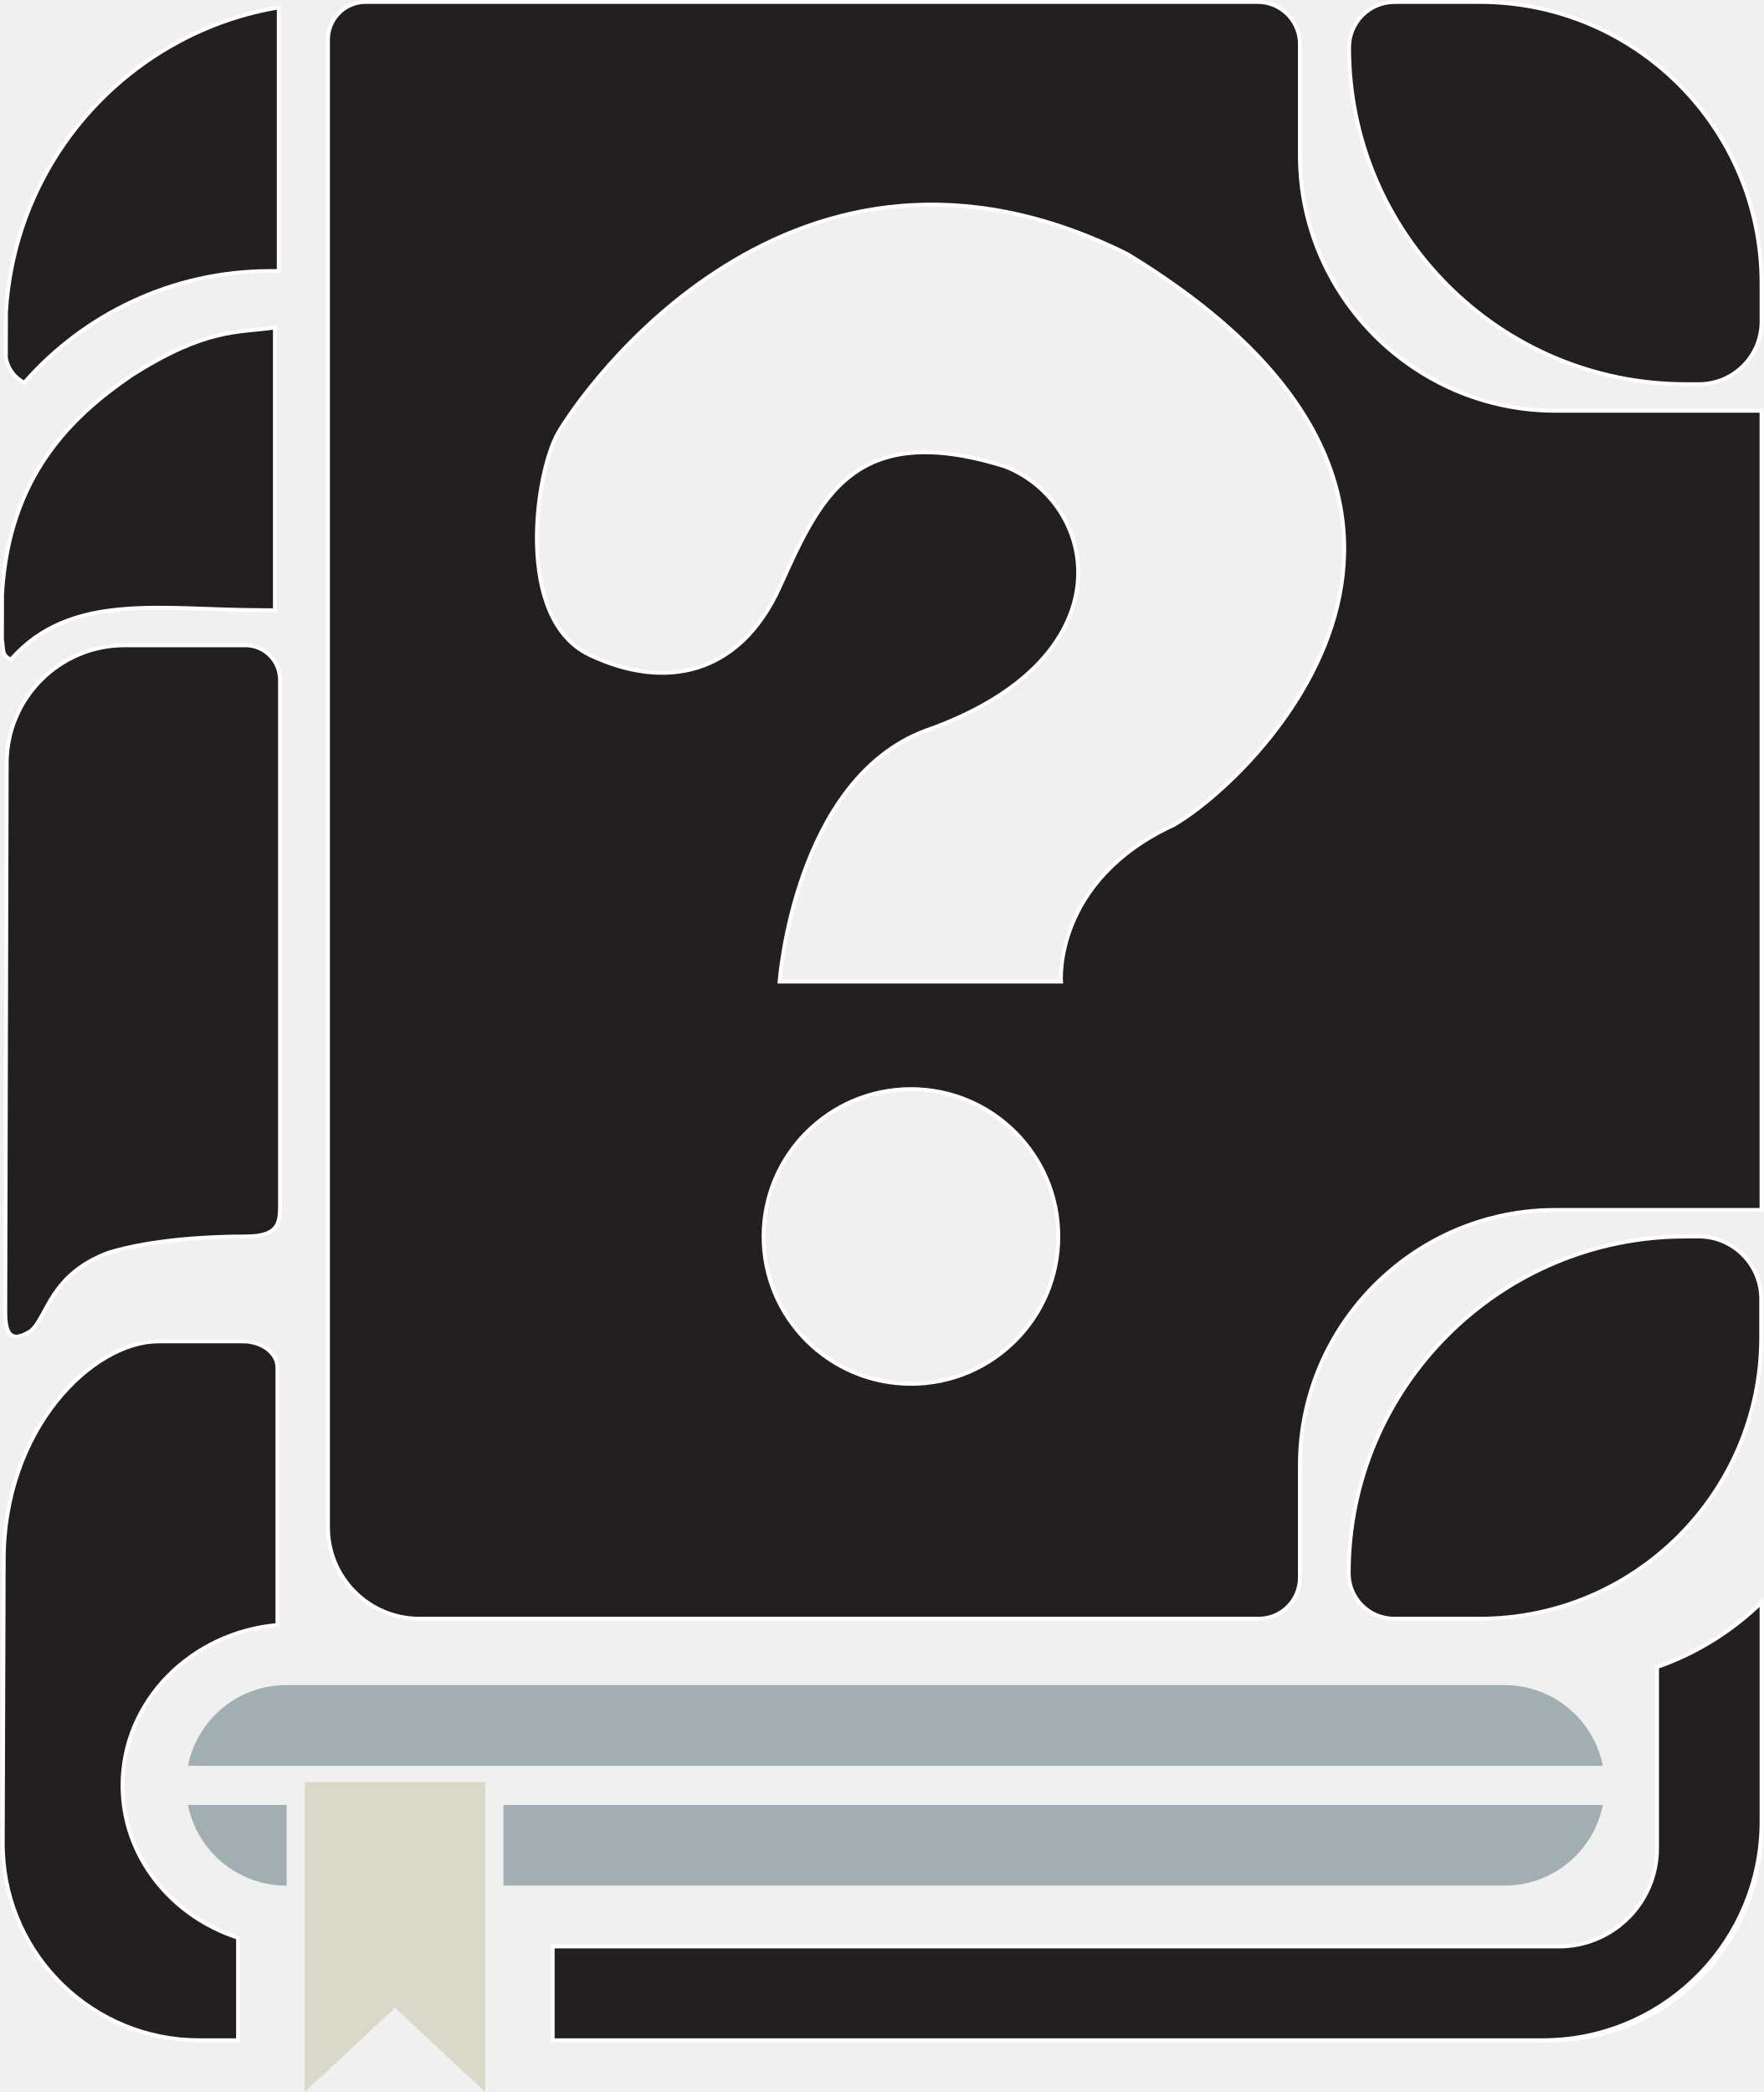
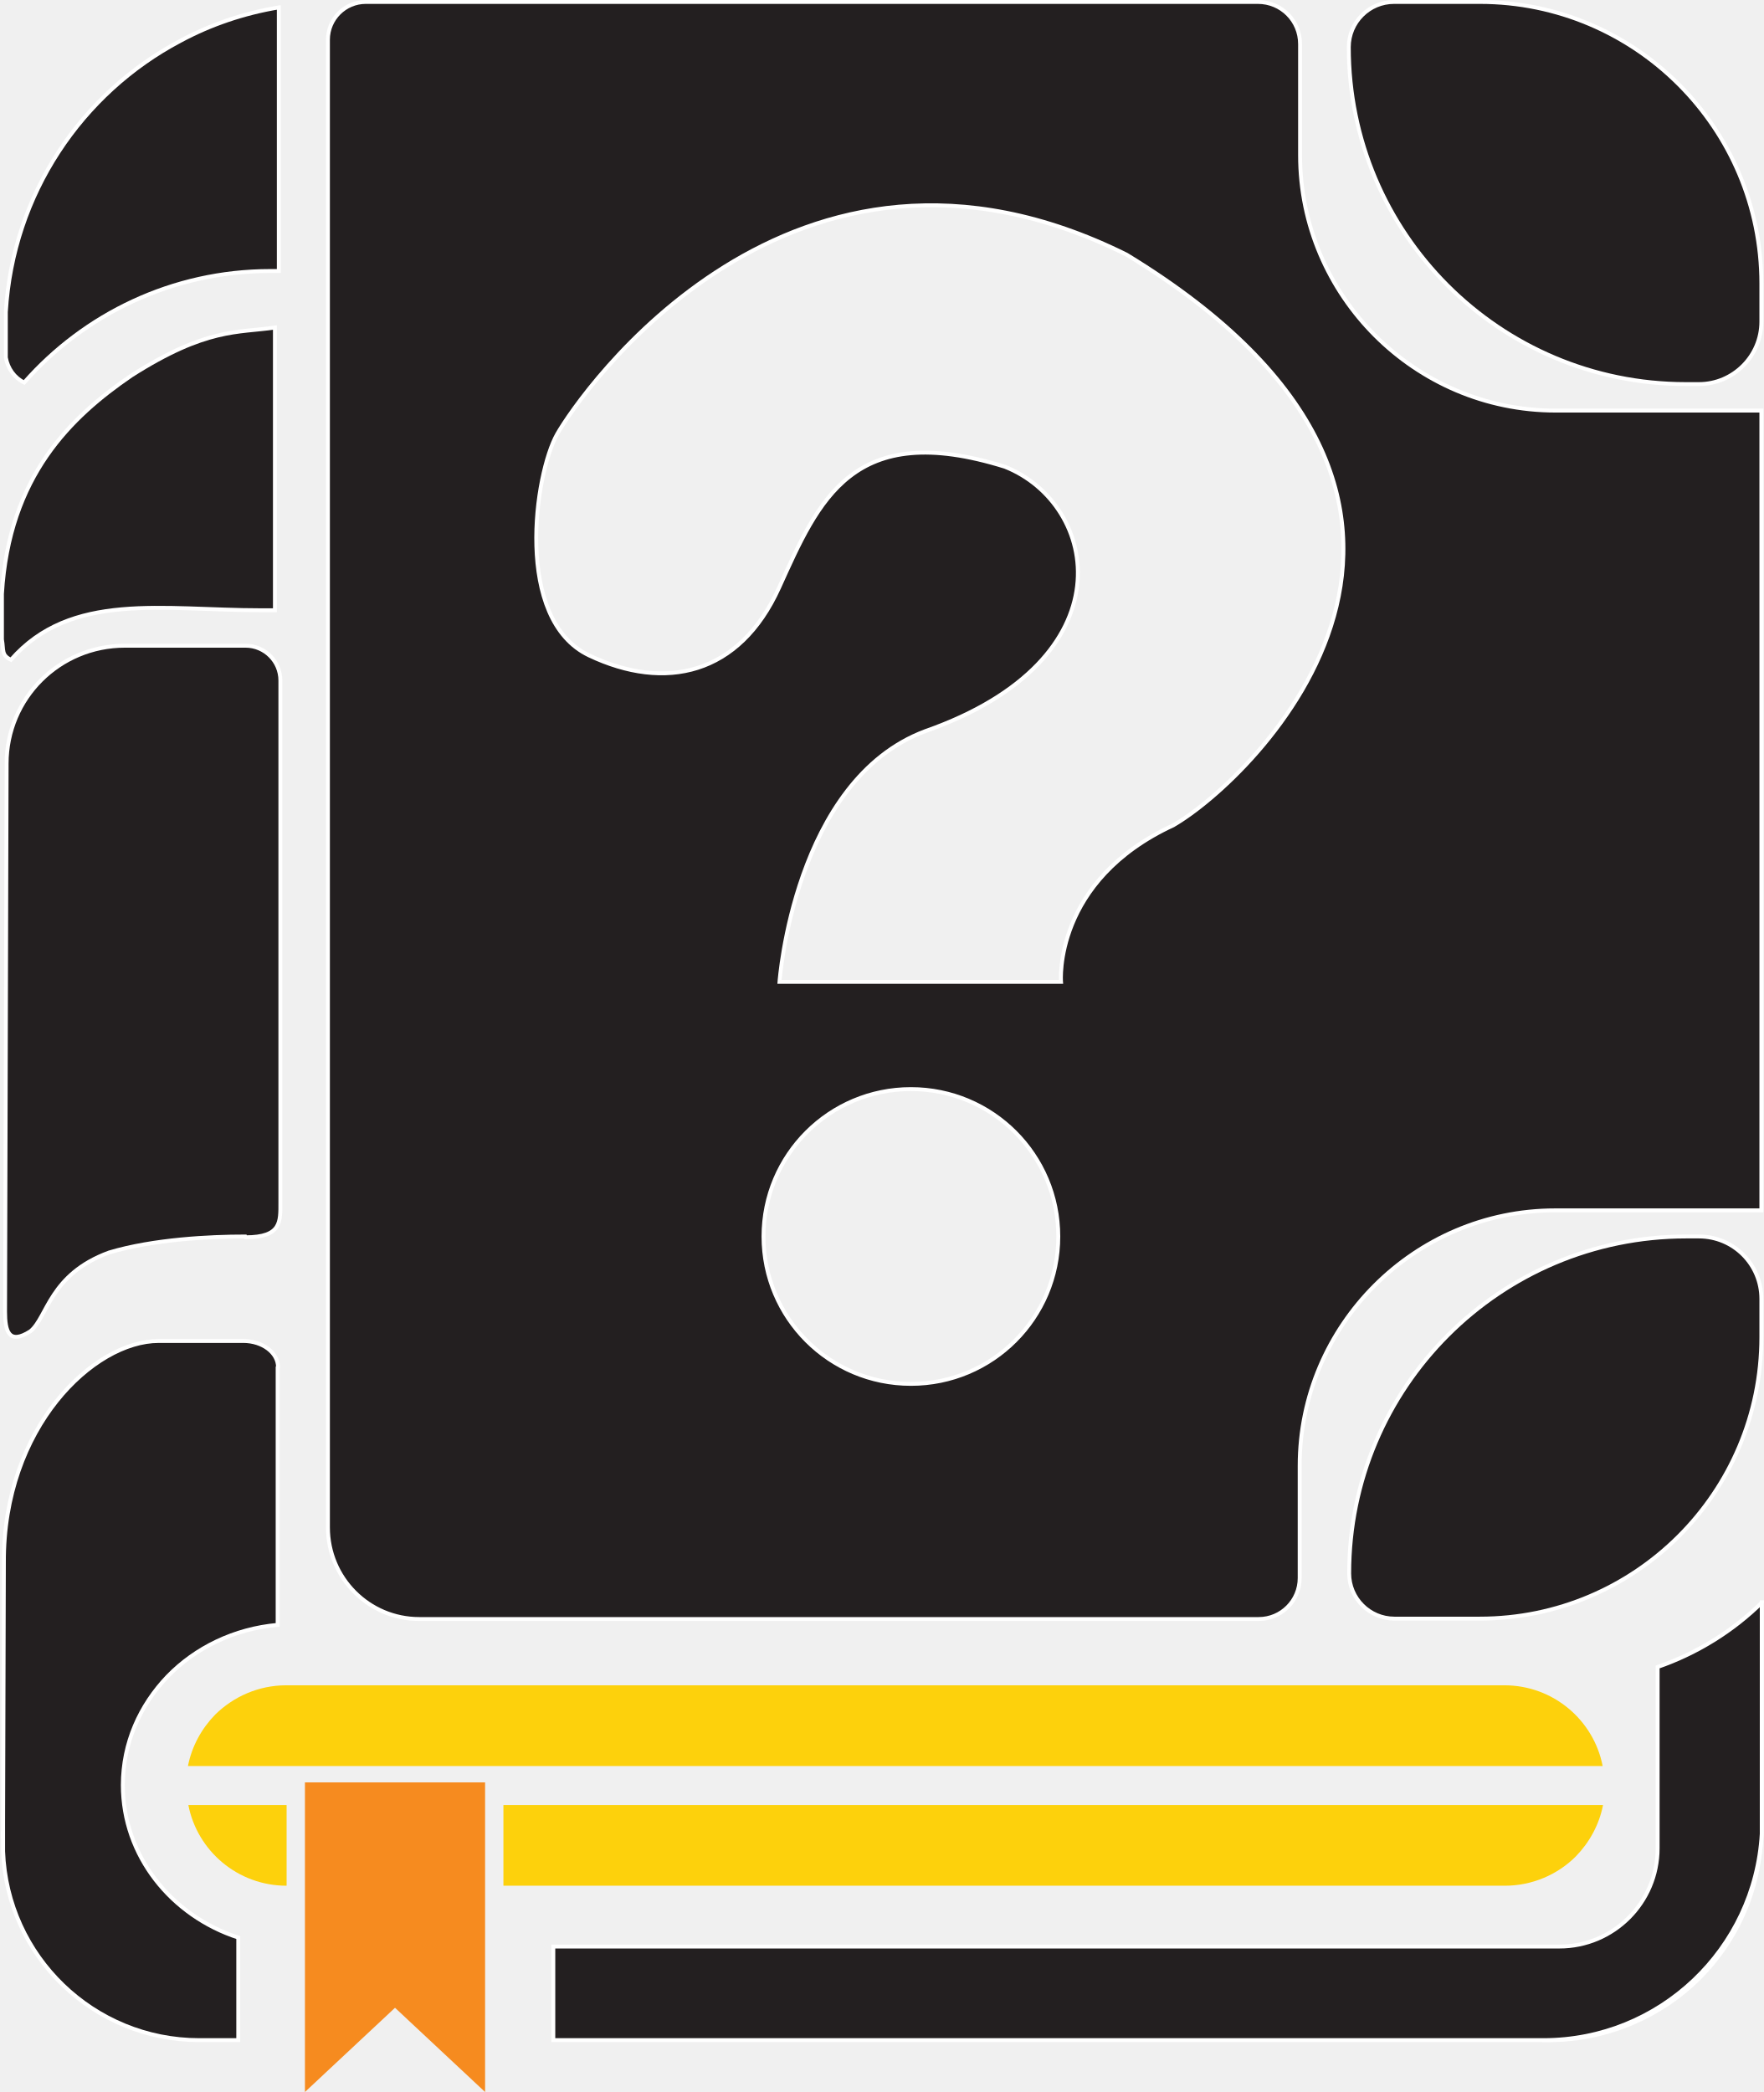
- <svg xmlns="http://www.w3.org/2000/svg" id="Layer_1" viewBox="0 0 452.27 536.52">
+ <svg xmlns="http://www.w3.org/2000/svg" version="1.1" viewBox="0 0 452.3 536.5">
  <defs>
    <style>
      .cls-1 {
-         fill: #a1afb2;
+         fill: #231f20;
+       }
+ 
+       .cls-1, .cls-2 {
+         stroke: #fff;
+         stroke-miterlimit: 10;
      }

      .cls-2 {
        fill: #fff;
      }

-       .cls-2, .cls-3 {
-         stroke: #fff;
-         stroke-miterlimit: 10;
+       .cls-3 {
+         fill: #fdd10c;
      }

      .cls-4 {
-         fill: #dad8c9;
-       }
- 
-       .cls-3 {
-         fill: #231f20;
+         fill: #f68b1f;
      }
    </style>
  </defs>
-   <path class="cls-3" d="M432.26,317.11h3.38c8.85,0,16.04,7.19,16.04,16.04v9.78c0,39.85-32.36,72.21-72.21,72.21h-21.93c-6.43,0-11.65-5.22-11.65-11.65h0c0-47.67,38.7-86.37,86.37-86.37Z" />
-   <path class="cls-3" d="M357.63.5h21.93c39.85,0,72.21,32.36,72.21,72.21v9.78c0,8.85-7.19,16.04-16.04,16.04h-3.38c-47.67,0-86.37-38.7-86.37-86.37h0c0-6.43,5.22-11.65,11.65-11.65Z" />
-   <path class="cls-3" d="M62.94,317.11c-9.12,0-23.5.71-34.89,4.08-15.33,5.62-15.84,16.59-20.18,20.17-5.62,3.57-6.52-.12-6.52-5l.37-140.62c0-16.7,13.54-30.25,30.25-30.25h30.98c4.89,0,8.86,3.97,8.86,8.86v133.9c0,4.89.26,8.87-8.86,8.86Z" />
-   <path class="cls-3" d="M71.5,1.9v67.62h-2.2c-25.13,0-47.68,11.08-63.08,28.64-2.45-1.24-4.23-3.6-4.72-6.4l.03-11.72C3.32,49.83,20.93,23.91,46.16,10.51c7.8-4.16,16.33-7.11,25.34-8.61Z" />
-   <path class="cls-3" d="M70.5,84.01v72.51l-3.64-.04c-25.13,0-48.69-4.87-64.09,12.69-2.45-1.24-1.78-2.36-2.27-5.16l.03-11.72c1.79-30.21,17.7-45.42,33.2-56.03,19.32-12.26,27.28-10.88,36.77-12.26Z" />
-   <path class="cls-2" d="M.75,471.48c-.04-.41-.05-.85-.05-1.3v-.59c0,.63.02,1.26.05,1.89Z" />
  <g>
-     <path class="cls-3" d="M71.15,350.73v66.02c-11.15.99-21.07,5.91-28.22,13.25-7.14,7.35-11.5,17.14-11.5,27.88,0,18.11,12.38,33.49,29.62,39.08v26.29h-9.98c-27.14,0-49.27-21.47-50.32-48.35-.03-.63-.05-1.26-.05-1.89v-.13l.02-5.25h0s.23-66.8.23-66.8c-.25-34.6,22.96-56.82,39.67-56.82h21.67c4.89,0,8.86,3.01,8.86,6.72Z" />
-     <path class="cls-3" d="M451.68,470.33c-.36,14.45-6.37,27.49-15.89,37.01-9.83,9.83-23.41,15.91-38.41,15.91h-1.75c29.92,0,54.38-23.41,56.05-52.92Z" />
+     <g id="Layer_1">
+       <path class="cls-1" d="M432.3,317.1h3.4c8.9,0,16,7.2,16,16v9.8c0,39.9-32.4,72.2-72.2,72.2h-21.9c-6.4,0-11.6-5.2-11.6-11.6h0c0-47.7,38.7-86.4,86.4-86.4h0Z" />
+       <path class="cls-1" d="M357.6.5h21.9c39.9,0,72.2,32.4,72.2,72.2v9.8c0,8.8-7.2,16-16,16h-3.4c-47.7,0-86.4-38.7-86.4-86.4h0c0-6.4,5.2-11.6,11.6-11.6h0Z" />
+       <path class="cls-1" d="M62.9,317.1c-9.1,0-23.5.7-34.9,4.1-15.3,5.6-15.8,16.6-20.2,20.2-5.6,3.6-6.5-.1-6.5-5l.4-140.6c0-16.7,13.5-30.2,30.3-30.2h31c4.9,0,8.9,4,8.9,8.9v133.9c0,4.9.3,8.9-8.9,8.9h0Z" />
+       <path class="cls-1" d="M71.5,1.9v67.6h-2.2c-25.1,0-47.7,11.1-63.1,28.6-2.5-1.2-4.2-3.6-4.7-6.4v-11.7C3.3,49.8,20.9,23.9,46.2,10.5c7.8-4.2,16.3-7.1,25.3-8.6Z" />
+       <path class="cls-1" d="M70.5,84v72.5h-3.6c-25.1,0-48.7-4.9-64.1,12.7-2.5-1.2-1.8-2.4-2.3-5.2v-11.7c1.8-30.2,17.7-45.4,33.2-56,19.3-12.3,27.3-10.9,36.8-12.3h0Z" />
+       <path class="cls-2" d="M.8,471.5c0-.4,0-.9,0-1.3v-.6c0,.6,0,1.3,0,1.9h0Z" />
+       <g>
+         <path class="cls-1" d="M71.2,350.7v66c-11.2,1-21.1,5.9-28.2,13.2-7.1,7.4-11.5,17.1-11.5,27.9,0,18.1,12.4,33.5,29.6,39.1v26.3h-10c-27.1,0-49.3-21.5-50.3-48.4,0-.6,0-1.3,0-1.9h0c0-.1,0-5.4,0-5.4h0l.2-66.8c-.2-34.6,23-56.8,39.7-56.8h21.7c4.9,0,8.9,3,8.9,6.7h0Z" />
+         <path class="cls-1" d="M451.7,470.3c-.4,14.5-6.4,27.5-15.9,37s-23.4,15.9-38.4,15.9h-1.8c29.9,0,54.4-23.4,56-52.9h0Z" />
+       </g>
+       <path class="cls-1" d="M451.8,410.9v56.2c0,1.1,0,2.1,0,3.2h0c-1.7,29.5-26.1,52.9-56,52.9h-253.9v-24h258c13.9,0,25.2-11.3,25.2-25.2v-46.5c10.1-3.5,19.3-9.2,26.8-16.6h0Z" />
+       <path class="cls-1" d="M398.9,105.3c-36,0-65.5-29.5-65.5-65.5V11.3c0-6-4.8-10.8-10.8-10.8H93.8c-5.3,0-9.7,4.3-9.7,9.7v381.5c0,13,10.5,23.5,23.4,23.5h215.3c5.8,0,10.5-4.7,10.5-10.5v-28.8c0-36,29.5-65.5,65.5-65.5h52.9V105.3h-52.9ZM233.6,354.9c-20.9,0-37.8-16.9-37.8-37.8s16.9-37.8,37.8-37.8,37.8,16.9,37.8,37.8-16.9,37.8-37.8,37.8ZM301,211.6c-31,14.3-28.9,40.2-28.9,40.2h-72.2s3.7-51.7,37.4-64.3c52.4-18.4,44.6-58.2,20.4-67.8-39.1-12.2-47.7,8.5-57.9,31-10.2,22.5-29.3,26.6-48.7,17.4s-14-46.6-8.2-56.8c5.8-10.2,59.9-88.8,146-46,105.2,64,32.7,134.5,11.9,146.4h0Z" />
+       <path class="cls-3" d="M73.5,462.9v20.7h0c-12.5,0-22.9-8.9-25.2-20.7h25.3Z" />
+       <path class="cls-3" d="M411.1,462.9c-1,5.1-3.5,9.6-7,13.2-4.6,4.6-11.1,7.5-18.2,7.5H129.1v-20.7h281.9Z" />
+       <path class="cls-3" d="M411.1,452.9H48.2c1-5.1,3.5-9.6,7-13.2,4.7-4.6,11.1-7.5,18.2-7.5h312.4c12.5,0,22.9,8.9,25.2,20.7Z" />
+       <polygon class="cls-4" points="78.2 457.1 124.4 457.1 124.4 536.5 101.3 514.9 78.2 536.5 78.2 457.1" />
+     </g>
  </g>
-   <path class="cls-3" d="M451.77,410.93v56.18c0,1.07-.03,2.14-.09,3.2v.02c-1.67,29.51-26.13,52.92-56.05,52.92h-253.89v-24.05h258.04c13.91,0,25.18-11.27,25.18-25.17v-46.5c10.14-3.52,19.27-9.24,26.81-16.6Z" />
-   <path class="cls-3" d="M398.85,105.34c-36.02,0-65.48-29.47-65.48-65.48V11.3c0-5.97-4.84-10.8-10.8-10.8H93.77c-5.33,0-9.66,4.32-9.66,9.66v381.53c0,12.95,10.5,23.45,23.45,23.45h215.27c5.82,0,10.54-4.72,10.54-10.54v-28.81c0-36.02,29.47-65.48,65.48-65.48h52.91V105.34h-52.91ZM233.62,354.9c-20.87,0-37.79-16.92-37.79-37.79s16.92-37.79,37.79-37.79,37.79,16.92,37.79,37.79-16.92,37.79-37.79,37.79ZM301.04,211.56c-30.98,14.3-28.93,40.17-28.93,40.17h-72.17s3.74-51.74,37.44-64.34c52.42-18.39,44.59-58.21,20.42-67.75-39.15-12.25-47.66,8.51-57.87,30.98-10.21,22.47-29.28,26.55-48.68,17.36s-13.96-46.64-8.17-56.85c5.79-10.21,59.91-88.85,146.04-45.96,105.19,64,32.69,134.47,11.92,146.38Z" />
-   <path class="cls-1" d="M73.5,462.9v20.69h-.07c-12.48,0-22.88-8.89-25.22-20.69h25.29Z" />
-   <path class="cls-1" d="M411.06,462.9c-1.01,5.09-3.52,9.64-7.04,13.16-4.65,4.65-11.08,7.53-18.18,7.53H129.12v-20.69h281.94Z" />
-   <path class="cls-1" d="M411.06,452.86H48.21c1.01-5.09,3.52-9.64,7.04-13.16,4.65-4.65,11.08-7.53,18.18-7.53h312.41c12.48,0,22.88,8.89,25.22,20.69Z" />
-   <polygon class="cls-4" points="78.17 457.06 124.45 457.06 124.45 536.52 101.31 514.92 78.17 536.52 78.17 457.06" />
</svg>
